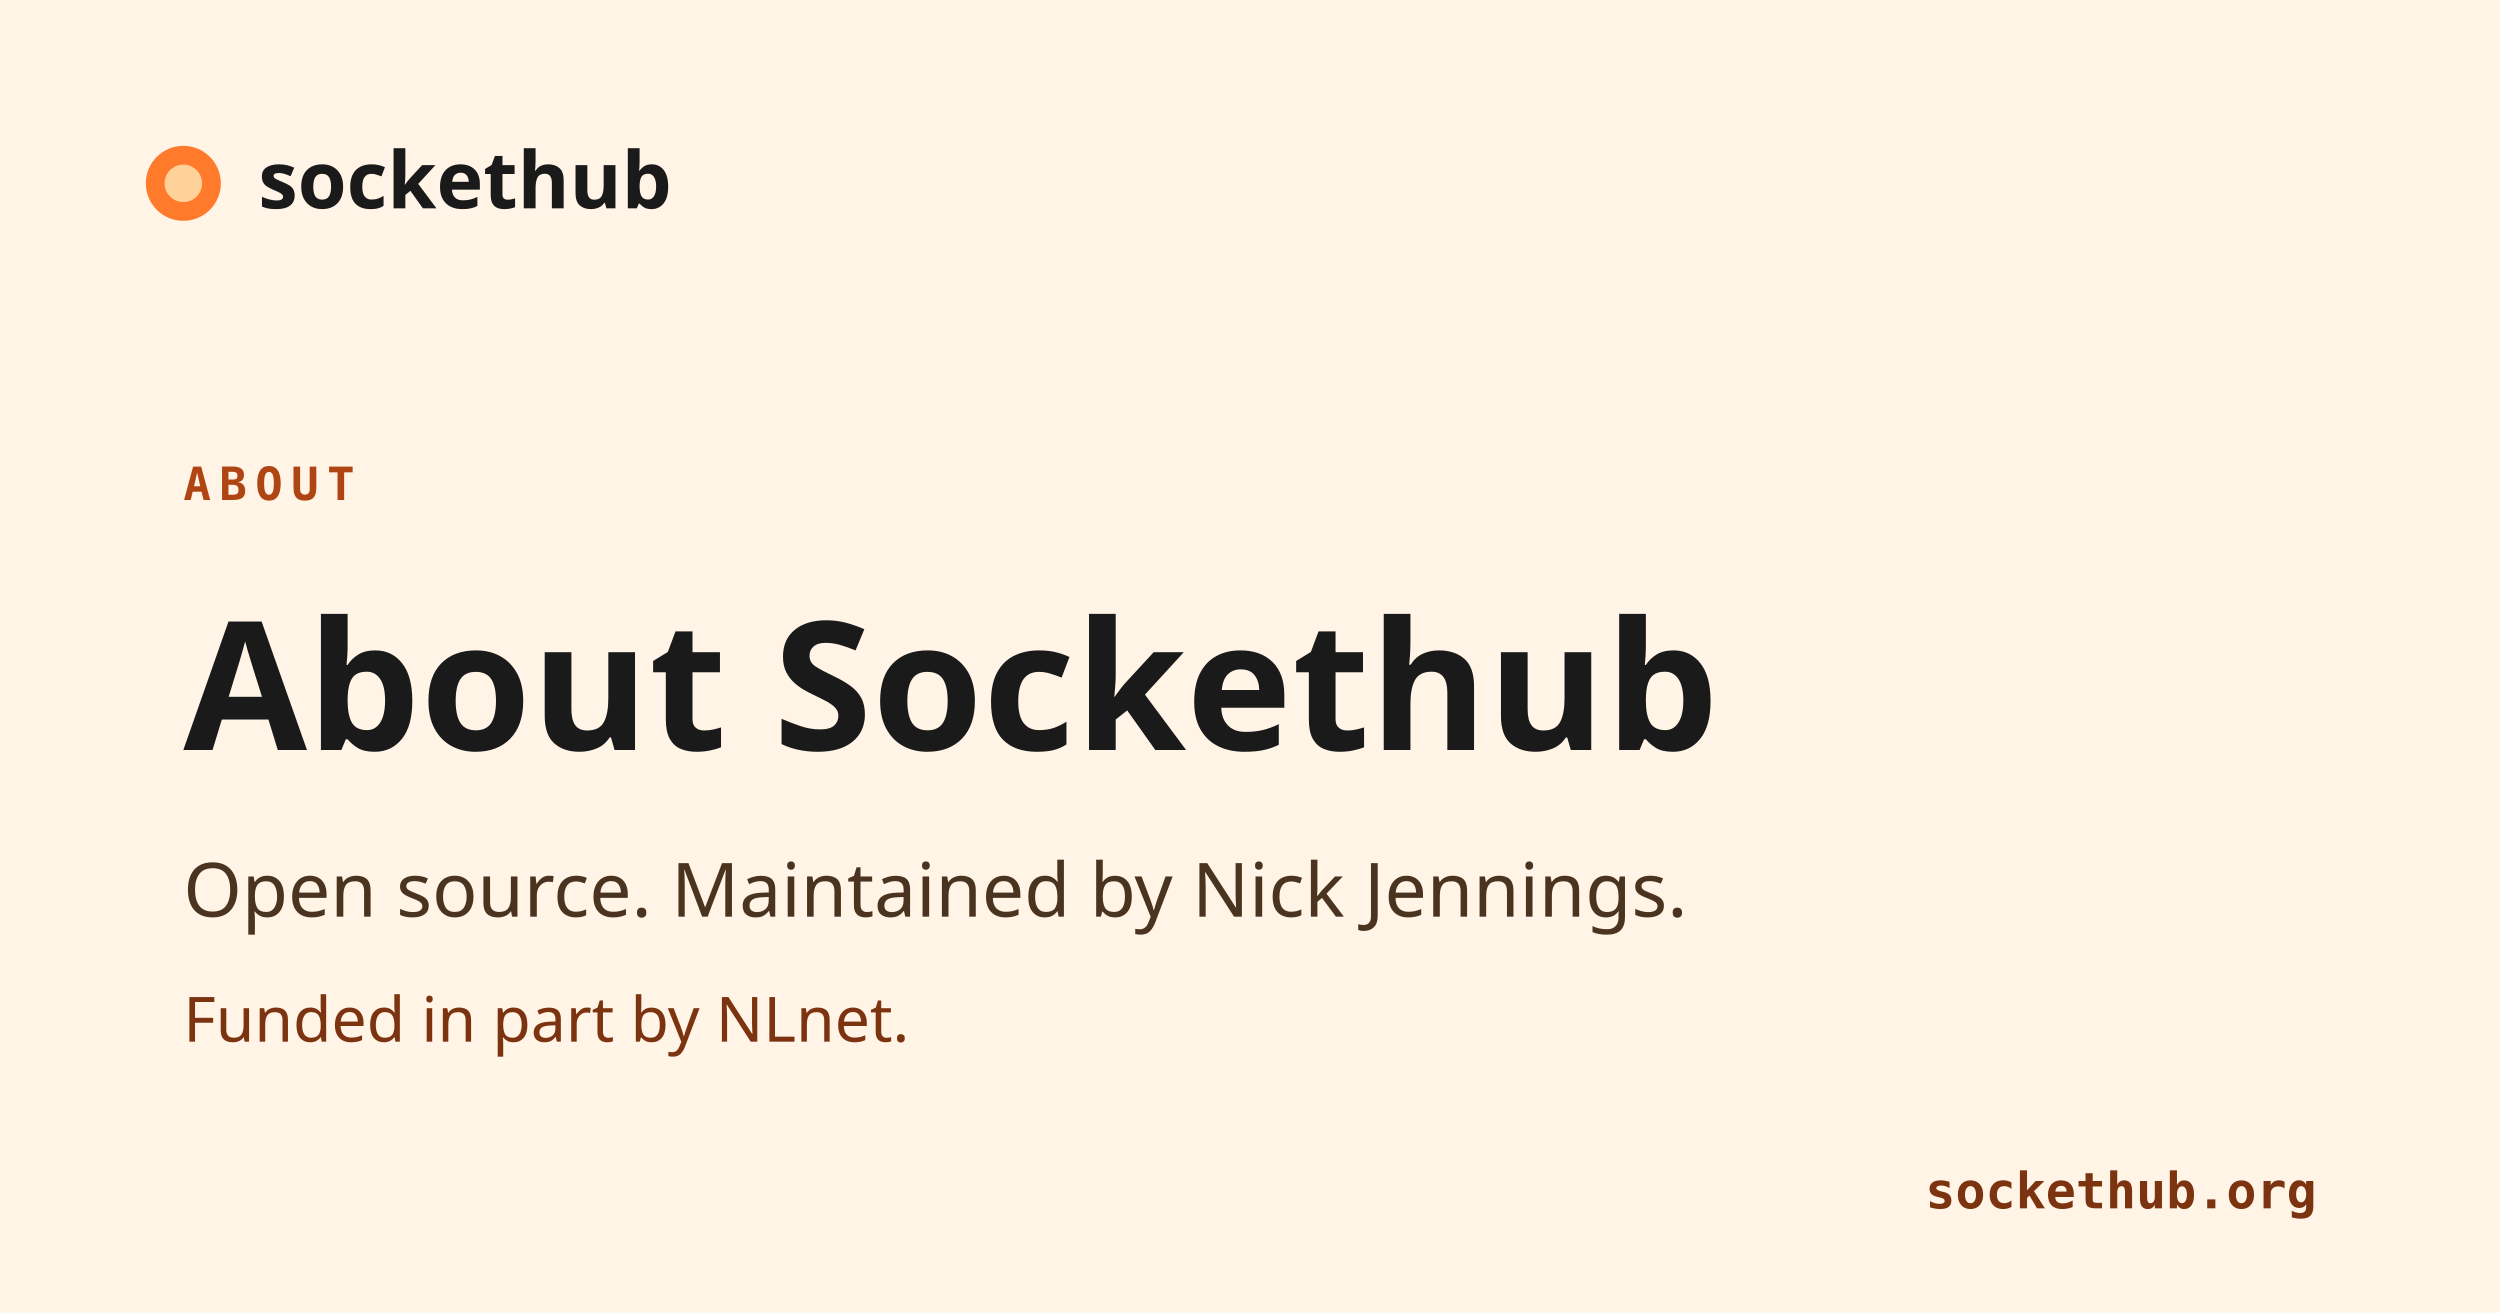
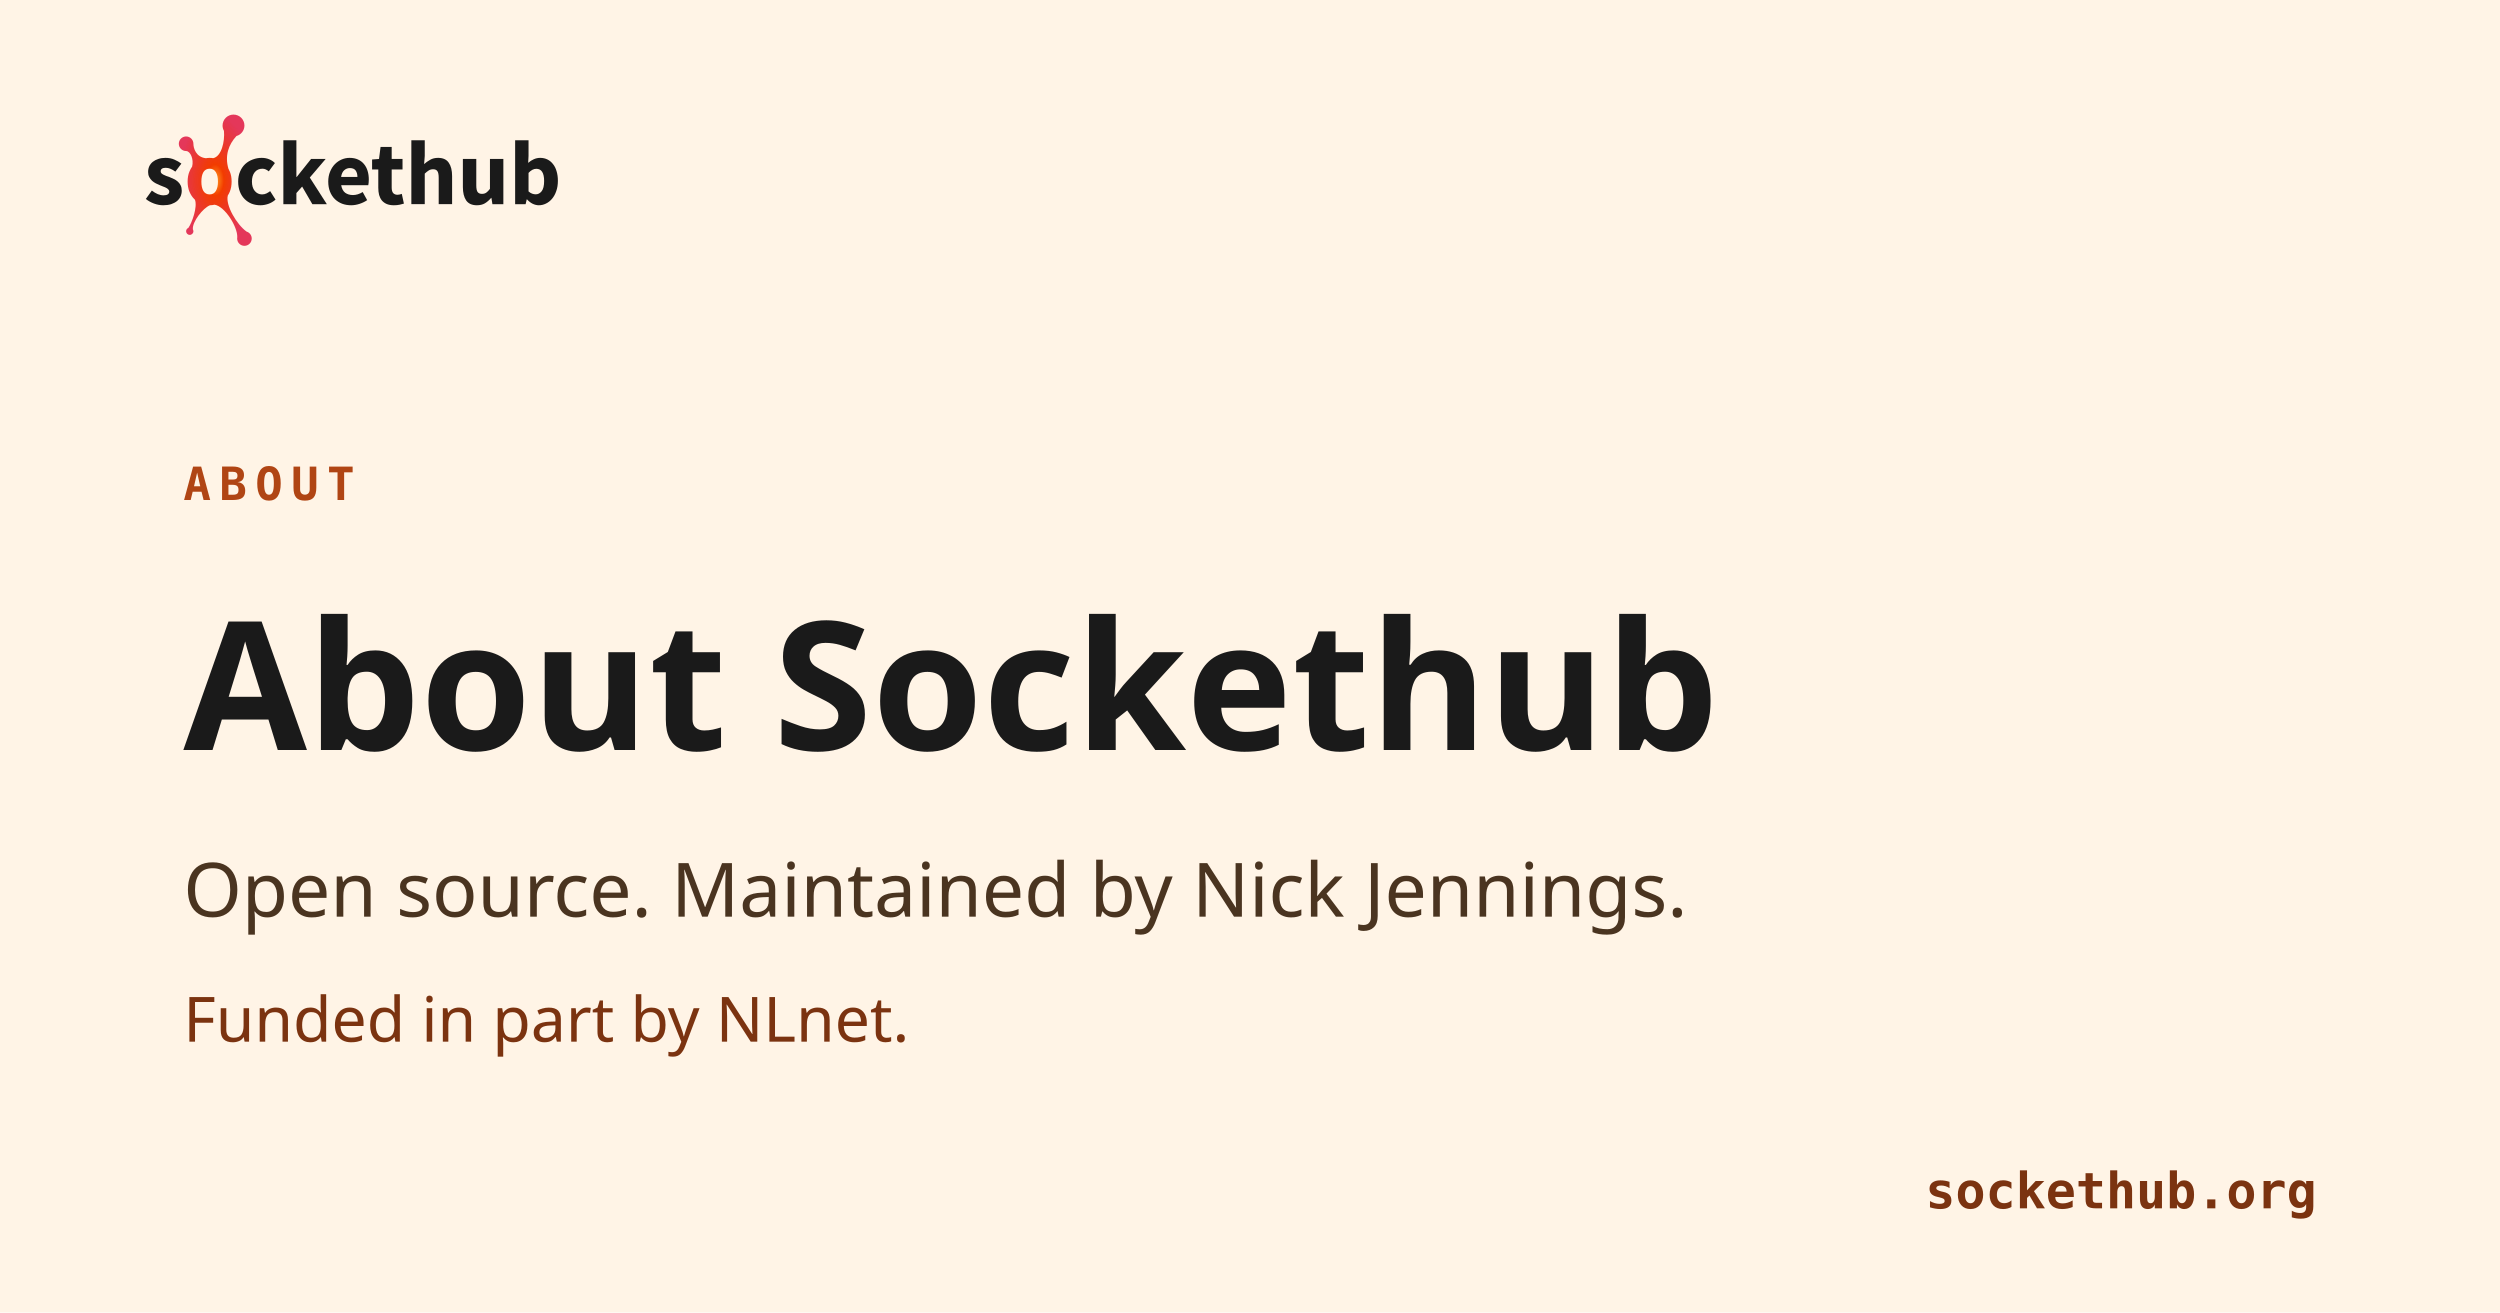
- <svg xmlns="http://www.w3.org/2000/svg" width="1200" height="630" viewBox="0 0 1200 630" role="img" aria-label="Sockethub — about">
+ <svg xmlns="http://www.w3.org/2000/svg" xmlns:xlink="http://www.w3.org/1999/xlink" width="1200" height="630" viewBox="0 0 1200 630" role="img" aria-label="Sockethub — about">
  <rect width="1200" height="630" fill="#fff4e6" />
-   <circle cx="88" cy="88" r="18" fill="#ff7a2a" />
-   <circle cx="88" cy="88" r="9" fill="#ffd19a" />
-   <text x="124" y="100" font-family="sans-serif" font-weight="700" font-size="38" fill="#1a1a1a">sockethub</text>
+   <defs>
+     <linearGradient id="shLogoStops">
+       <stop offset="0" stop-color="#ff9c1f" />
+       <stop offset="0.238" stop-color="#f23c00" />
+       <stop offset="1" stop-color="#de0f3c" stop-opacity="0.825" />
+     </linearGradient>
+     <radialGradient xlink:href="#shLogoStops" id="shLogoFlame" cx="204" cy="528" fx="204" fy="528" r="40" gradientTransform="matrix(0.6249999 0 0 1.125 93.13849 398.9623)" gradientUnits="userSpaceOnUse" />
+   </defs>
+   <g transform="translate(70 55) scale(0.7) translate(-173.0224 -947.9622)">
+     <path fill="#1a1a1a" d="m 177.147,1000.078 c 1.417,1.083 2.771,1.896 4.063,2.437 1.292,0.542 2.604,0.813 3.937,0.813 1.375,0 2.375,-0.229 3,-0.688 0.625,-0.458 0.937,-1.104 0.938,-1.938 -2e-5,-0.5 -0.188,-0.937 -0.563,-1.313 -0.333,-0.417 -0.813,-0.792 -1.438,-1.125 -0.583,-0.333 -1.25,-0.625 -2,-0.875 -0.75,-0.292 -1.521,-0.604 -2.312,-0.938 -0.958,-0.375 -1.917,-0.812 -2.875,-1.312 -0.958,-0.5 -1.833,-1.104 -2.625,-1.812 -0.792,-0.75 -1.438,-1.604 -1.938,-2.563 -0.5,-1 -0.75,-2.146 -0.75,-3.438 -1e-5,-1.417 0.271,-2.729 0.812,-3.938 0.583,-1.208 1.396,-2.229 2.438,-3.062 1.042,-0.833 2.292,-1.479 3.75,-1.937 1.458,-0.5 3.083,-0.75 4.875,-0.75 2.375,4e-5 4.458,0.417 6.25,1.25 1.792,0.792 3.354,1.688 4.687,2.688 l -4.125,5.5 c -1.125,-0.833 -2.229,-1.479 -3.313,-1.938 -1.083,-0.458 -2.167,-0.687 -3.25,-0.688 -2.333,2e-5 -3.5,0.813 -3.5,2.438 -2e-5,0.5 0.167,0.938 0.5,1.312 0.333,0.333 0.771,0.646 1.312,0.938 0.583,0.292 1.229,0.583 1.938,0.875 0.75,0.25 1.521,0.521 2.313,0.812 1,0.375 1.979,0.812 2.937,1.312 1,0.458 1.896,1.042 2.688,1.75 0.833,0.708 1.5,1.583 2,2.625 0.5,1 0.75,2.208 0.75,3.625 -3e-5,1.417 -0.271,2.729 -0.812,3.937 -0.542,1.208 -1.354,2.271 -2.438,3.188 -1.083,0.875 -2.417,1.583 -4,2.125 -1.583,0.5 -3.417,0.75 -5.5,0.75 -2.042,0 -4.146,-0.396 -6.312,-1.188 -2.125,-0.792 -3.979,-1.833 -5.563,-3.125 l 4.125,-5.75" />
+     <path fill="#1a1a1a" d="m 236.338,993.891 c 0,-2.583 0.438,-4.875 1.312,-6.875 0.875,-2.042 2.042,-3.75 3.5,-5.125 1.5,-1.375 3.229,-2.417 5.188,-3.125 1.958,-0.75 4,-1.125 6.125,-1.125 1.917,4e-5 3.646,0.333 5.188,1 1.542,0.625 2.833,1.479 3.875,2.563 l -4.188,5.688 c -1.458,-1.208 -2.896,-1.812 -4.312,-1.813 -2.25,2e-5 -4.021,0.792 -5.312,2.375 -1.292,1.583 -1.938,3.729 -1.938,6.437 0,2.708 0.646,4.854 1.938,6.438 1.333,1.583 3,2.375 5,2.375 1.125,0 2.146,-0.229 3.062,-0.687 0.917,-0.459 1.75,-0.979 2.5,-1.563 l 3.688,5.813 c -1.5,1.333 -3.167,2.313 -5,2.938 -1.833,0.625 -3.604,0.937 -5.312,0.937 -2.167,0 -4.188,-0.354 -6.063,-1.063 -1.833,-0.75 -3.438,-1.812 -4.812,-3.187 -1.375,-1.375 -2.458,-3.063 -3.25,-5.062 -0.792,-2.042 -1.187,-4.354 -1.187,-6.938" />
+     <path fill="#1a1a1a" d="m 267.325,965.578 8.938,0 0,25.125 0.25,0 9.812,-12.312 10,0 -10.875,12.75 11.688,18.25 -9.938,0 -7,-12.062 -3.938,4.437 0,7.625 -8.937,0 0,-43.813" />
+     <path fill="#1a1a1a" d="m 298.105,993.891 c 0,-2.5 0.417,-4.75 1.25,-6.75 0.833,-2.042 1.917,-3.75 3.25,-5.125 1.375,-1.417 2.938,-2.5 4.688,-3.25 1.75,-0.75 3.562,-1.125 5.438,-1.125 2.208,4e-5 4.125,0.375 5.75,1.125 1.667,0.75 3.042,1.792 4.125,3.125 1.125,1.333 1.958,2.917 2.5,4.75 0.542,1.792 0.812,3.75 0.812,5.875 -4e-5,0.833 -0.042,1.604 -0.125,2.312 -0.083,0.667 -0.167,1.187 -0.25,1.563 l -18.562,0 c 0.417,2.375 1.333,4.104 2.75,5.188 1.458,1.042 3.229,1.562 5.312,1.562 2.208,0 4.437,-0.688 6.687,-2.063 l 3.063,5.562 c -1.583,1.083 -3.354,1.938 -5.313,2.563 -1.917,0.625 -3.812,0.937 -5.688,0.937 -2.208,0 -4.271,-0.354 -6.188,-1.063 -1.917,-0.75 -3.583,-1.812 -5,-3.187 -1.417,-1.417 -2.521,-3.125 -3.312,-5.125 -0.792,-2 -1.187,-4.292 -1.187,-6.875 m 20,-3.187 c -2e-5,-1.792 -0.396,-3.25 -1.188,-4.375 -0.792,-1.125 -2.125,-1.687 -4,-1.688 -1.458,2e-5 -2.75,0.5 -3.875,1.5 -1.083,0.958 -1.792,2.479 -2.125,4.563 l 11.187,0" />
+     <path fill="#1a1a1a" d="m 332.418,985.578 -4.25,0 0,-6.812 4.75,-0.375 1.062,-8.25 7.625,0 0,8.25 7.437,0 0,7.187 -7.437,0 0,12.438 c -1e-5,1.75 0.354,3.021 1.063,3.812 0.75,0.75 1.729,1.125 2.937,1.125 0.5,10e-5 1,-0.063 1.5,-0.187 0.542,-0.125 1.021,-0.271 1.438,-0.438 l 1.438,6.688 c -0.833,0.25 -1.813,0.5 -2.938,0.75 -1.125,0.25 -2.438,0.375 -3.938,0.375 -1.917,0 -3.563,-0.292 -4.937,-0.875 -1.333,-0.583 -2.438,-1.396 -3.313,-2.437 -0.833,-1.042 -1.458,-2.292 -1.875,-3.75 -0.375,-1.5 -0.563,-3.146 -0.562,-4.938 l 0,-12.563" />
+     <path fill="#1a1a1a" d="m 355.094,965.578 9.188,0 0,10.75 -0.438,5.562 c 1.167,-1.042 2.521,-2 4.063,-2.875 1.542,-0.917 3.375,-1.375 5.5,-1.375 3.375,4e-5 5.812,1.104 7.312,3.312 1.542,2.208 2.312,5.271 2.312,9.188 l 0,19.25 -9.187,0 0,-18.063 c -3e-5,-2.25 -0.313,-3.792 -0.938,-4.625 -0.583,-0.833 -1.542,-1.25 -2.875,-1.25 -1.167,3e-5 -2.167,0.271 -3,0.812 -0.833,0.5 -1.75,1.229 -2.75,2.188 l 0,20.938 -9.188,0 0,-43.813" />
+     <path fill="#1a1a1a" d="m 390.426,978.391 9.188,0 0,18.062 c -10e-6,2.25 0.312,3.792 0.937,4.625 0.625,0.833 1.604,1.25 2.938,1.25 1.167,10e-5 2.146,-0.271 2.938,-0.812 0.792,-0.542 1.646,-1.417 2.562,-2.625 l 0,-20.5 9.188,0 0,31 -7.5,0 -0.687,-4.313 -0.188,0 c -1.333,1.583 -2.771,2.833 -4.312,3.75 -1.5,0.875 -3.313,1.313 -5.438,1.313 -3.375,0 -5.833,-1.104 -7.375,-3.312 -1.5,-2.208 -2.25,-5.271 -2.25,-9.188 l 0,-19.25" />
+     <path fill="#1a1a1a" d="m 426.261,965.578 9.187,0 0,10.75 -0.25,4.75 c 1.208,-1.083 2.5,-1.917 3.875,-2.5 1.417,-0.625 2.854,-0.937 4.313,-0.938 1.875,4e-5 3.562,0.375 5.062,1.125 1.5,0.75 2.771,1.813 3.813,3.188 1.083,1.333 1.896,2.979 2.437,4.938 0.583,1.917 0.875,4.063 0.875,6.438 -3e-5,2.667 -0.375,5.042 -1.125,7.125 -0.708,2.083 -1.688,3.854 -2.937,5.312 -1.208,1.417 -2.604,2.5 -4.188,3.25 -1.542,0.75 -3.146,1.125 -4.812,1.125 -1.375,0 -2.771,-0.333 -4.188,-1 -1.375,-0.667 -2.667,-1.667 -3.875,-3 l -0.25,0 -0.75,3.25 -7.187,0 0,-43.813 m 9.187,35.062 c 0.833,0.75 1.667,1.271 2.5,1.563 0.833,0.292 1.646,0.438 2.438,0.437 1.583,10e-5 2.937,-0.708 4.063,-2.125 1.125,-1.458 1.687,-3.792 1.688,-7 -3e-5,-5.583 -1.792,-8.375 -5.375,-8.375 -1.833,4e-5 -3.604,0.938 -5.313,2.812 l 0,12.687" />
+     <path fill="url(#shLogoFlame)" d="m 233.138,947.962 c -4.142,0 -7.5,3.358 -7.5,7.5 0,1.334 0.346,2.586 0.957,3.672 0.674,7.357 -1.729,17.529 -7.363,18.711 -0.799,-0.134 -1.612,-0.195 -2.441,-0.195 -0.88,3e-5 -1.743,0.083 -2.598,0.234 -0.006,-6.3e-4 -0.013,6.3e-4 -0.019,0 -6.885,-0.776 -8.535,-6.995 -8.535,-9.922 0,-2.761 -2.239,-5 -5,-5 -2.761,0 -5,2.239 -5,5 0,2.761 2.239,5 5,5 2.897,0 5.417,5.59 4.121,10.684 -0.715,1.002 -1.325,2.127 -1.836,3.379 -0.833,2 -1.25,4.292 -1.25,6.875 0,2.583 0.417,4.892 1.25,6.934 0.833,2 1.926,3.683 3.301,5.059 0.151,0.146 0.313,0.29 0.469,0.43 1.878,4.964 -1.962,15.695 -4.512,19.336 -0.002,0 -0.017,-0.012 -0.02,0 -0.897,0.379 -1.523,1.269 -1.523,2.305 0,1.381 1.119,2.5 2.5,2.5 1.381,0 2.5,-1.119 2.5,-2.5 0,-0.462 -0.133,-0.898 -0.352,-1.27 -0.588,-5.14 6.907,-14.645 11.699,-16.543 1.082,-0.014 2.133,-0.16 3.164,-0.391 7.021,1.085 15.831,15.08 15.566,22.285 -0.055,0.296 -0.078,0.606 -0.078,0.918 0,2.762 2.239,5 5,5 2.761,0 5,-2.239 5,-5 0,-2.244 -1.48,-4.133 -3.516,-4.766 l -0.02,0 c -6.667,-4.747 -14.638,-18.096 -12.852,-24.785 0.514,-0.796 0.96,-1.647 1.348,-2.578 0.833,-2.042 1.25,-4.35 1.25,-6.934 -4e-5,-2.583 -0.417,-4.875 -1.25,-6.875 -0.292,-0.715 -0.613,-1.398 -0.977,-2.031 -2.53,-8.929 0.13,-16.47 5.547,-22.324 3.15,-0.889 5.469,-3.772 5.469,-7.207 0,-4.142 -3.358,-7.5 -7.5,-7.5 z m -16.348,37.109 c 1.875,3e-5 3.299,0.8 4.258,2.383 0.958,1.583 1.426,3.737 1.426,6.445 -3e-5,2.708 -0.467,4.842 -1.426,6.426 -0.958,1.583 -2.383,2.383 -4.258,2.383 -1.917,0 -3.358,-0.799 -4.316,-2.383 -0.917,-1.583 -1.367,-3.718 -1.367,-6.426 -2e-5,-2.708 0.451,-4.862 1.367,-6.445 0.958,-1.583 2.4,-2.383 4.316,-2.383 z" />
+   </g>
  <text x="88" y="240" font-family="monospace" font-weight="700" font-size="22" fill="#b04514" letter-spacing="4">ABOUT</text>
  <text x="88" y="360" font-family="sans-serif" font-weight="800" font-size="86" fill="#1a1a1a">About Sockethub</text>
  <text x="88" y="440" font-family="sans-serif" font-weight="400" font-size="36" fill="#4a3420">Open source. Maintained by Nick Jennings.</text>
  <text x="88" y="500" font-family="sans-serif" font-weight="400" font-size="30" fill="#7b3310">Funded in part by NLnet.</text>
  <text x="1112" y="580" font-family="monospace" font-weight="600" font-size="24" fill="#7b3310" text-anchor="end">sockethub.org</text>
</svg>
